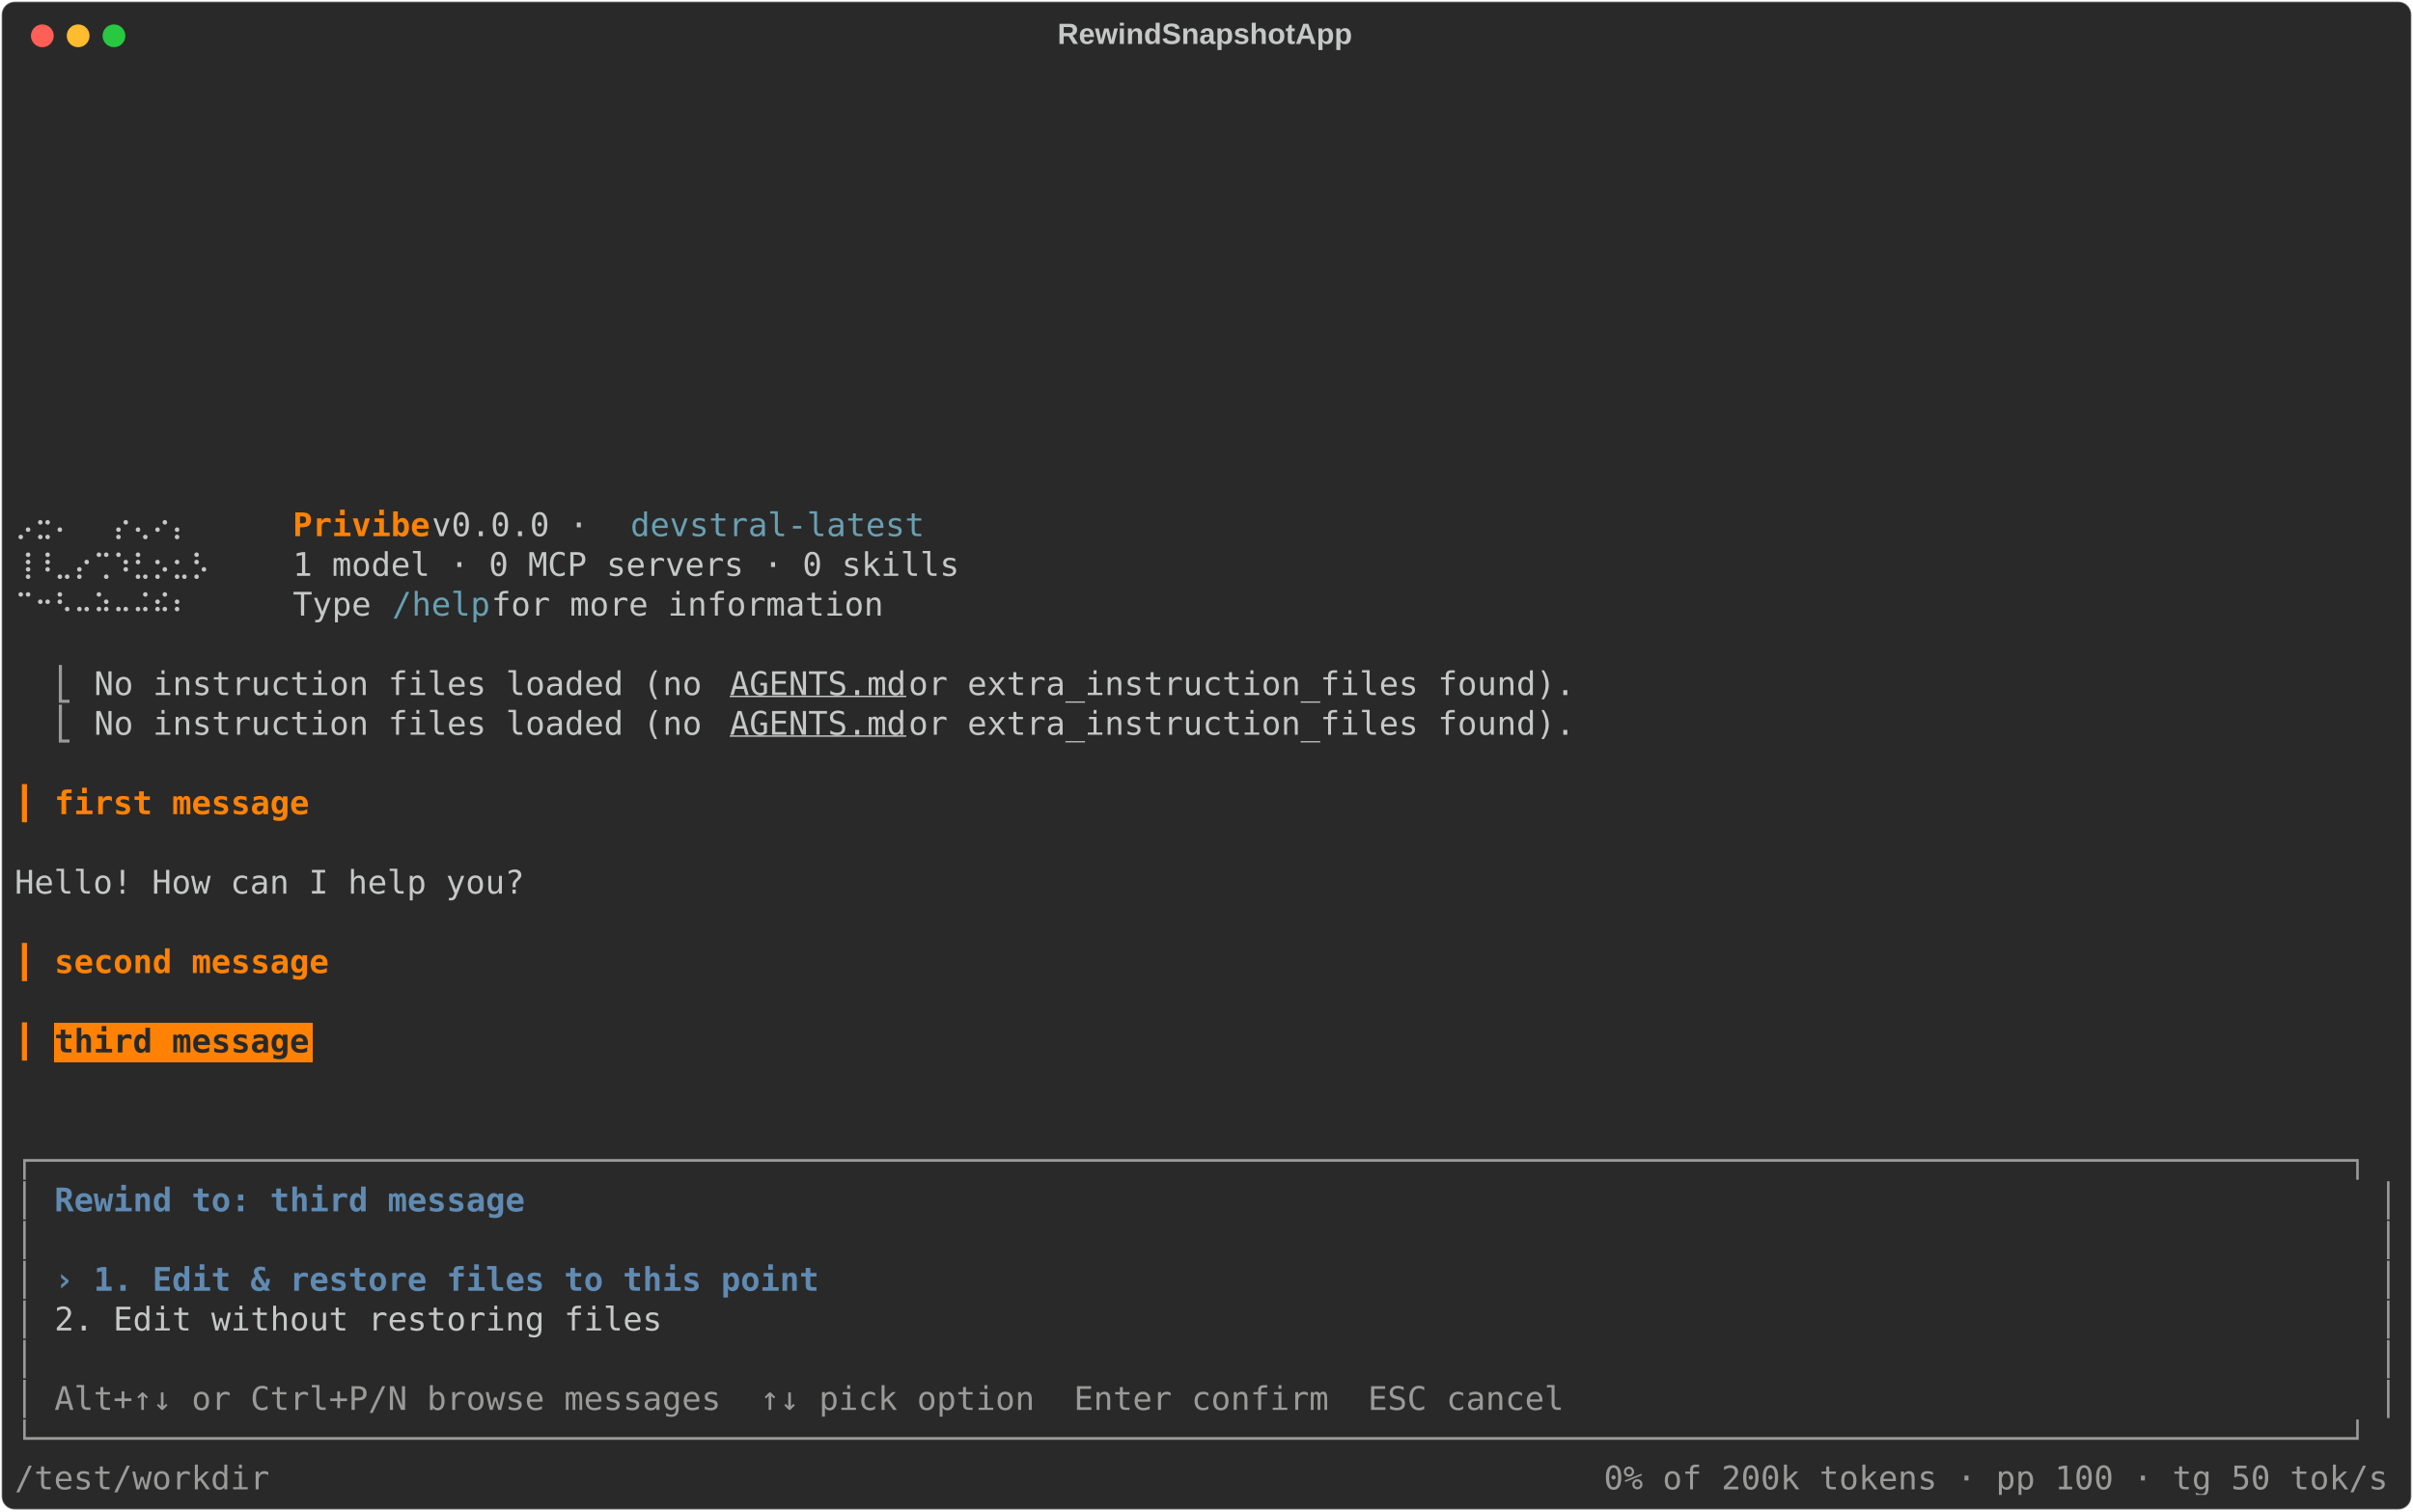
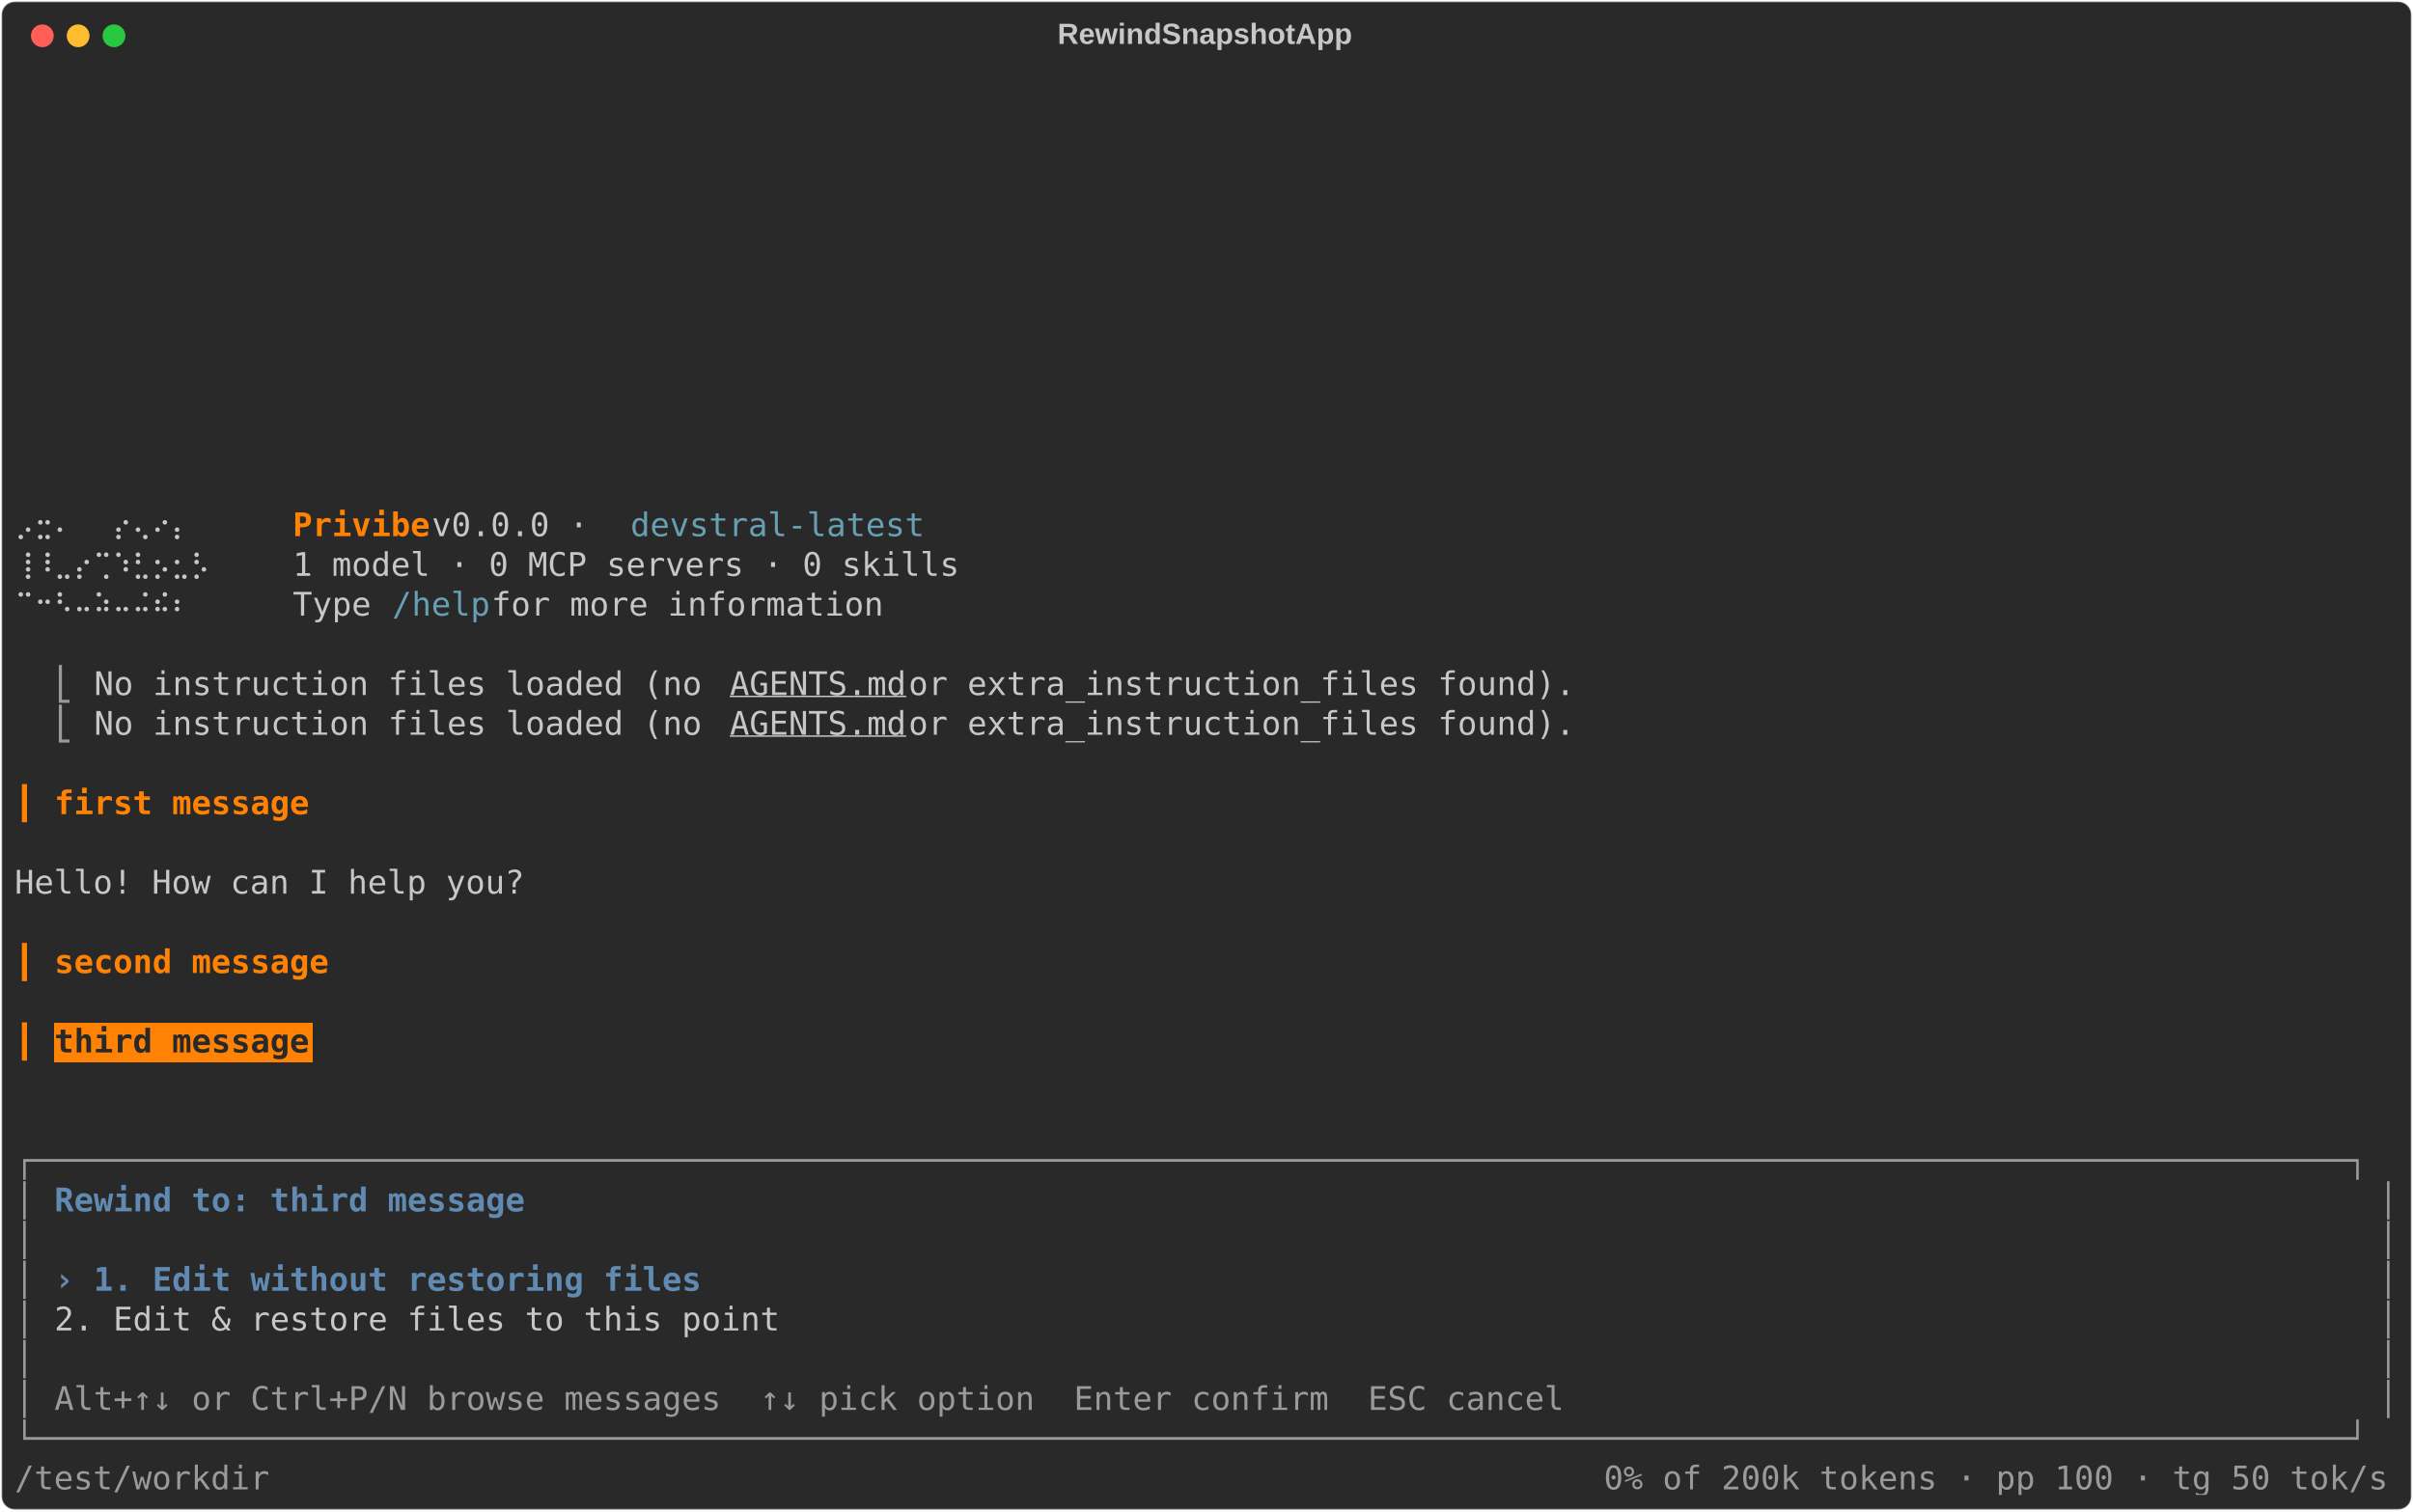
<svg xmlns="http://www.w3.org/2000/svg" class="rich-terminal" viewBox="0 0 1482 928.4">
  <style>

    @font-face {
        font-family: "Fira Code";
        src: local("FiraCode-Regular"),
                url("https://cdnjs.cloudflare.com/ajax/libs/firacode/6.2.0/woff2/FiraCode-Regular.woff2") format("woff2"),
                url("https://cdnjs.cloudflare.com/ajax/libs/firacode/6.2.0/woff/FiraCode-Regular.woff") format("woff");
        font-style: normal;
        font-weight: 400;
    }
    @font-face {
        font-family: "Fira Code";
        src: local("FiraCode-Bold"),
                url("https://cdnjs.cloudflare.com/ajax/libs/firacode/6.2.0/woff2/FiraCode-Bold.woff2") format("woff2"),
                url("https://cdnjs.cloudflare.com/ajax/libs/firacode/6.2.0/woff/FiraCode-Bold.woff") format("woff");
        font-style: bold;
        font-weight: 700;
    }

    .terminal-matrix {
        font-family: Fira Code, monospace;
        font-size: 20px;
        line-height: 24.4px;
        font-variant-east-asian: full-width;
    }

    .terminal-title {
        font-size: 18px;
        font-weight: bold;
        font-family: arial;
    }

    .terminal-r1 { fill: #c5c8c6 }
.terminal-r2 { fill: #ff8205;font-weight: bold }
.terminal-r3 { fill: #68a0b3 }
.terminal-r4 { fill: #9a9b99 }
.terminal-r5 { fill: #c5c8c6;text-decoration: underline; }
.terminal-r6 { fill: #ff8205 }
.terminal-r7 { fill: #292929;font-weight: bold }
.terminal-r8 { fill: #608ab1;font-weight: bold }
    </style>
  <defs>
    <clipPath id="terminal-clip-terminal">
      <rect x="0" y="0" width="1463.0" height="877.4" />
    </clipPath>
    <clipPath id="terminal-line-0">
      <rect x="0" y="1.5" width="1464" height="24.65" />
    </clipPath>
    <clipPath id="terminal-line-1">
      <rect x="0" y="25.9" width="1464" height="24.65" />
    </clipPath>
    <clipPath id="terminal-line-2">
      <rect x="0" y="50.3" width="1464" height="24.65" />
    </clipPath>
    <clipPath id="terminal-line-3">
      <rect x="0" y="74.7" width="1464" height="24.65" />
    </clipPath>
    <clipPath id="terminal-line-4">
      <rect x="0" y="99.1" width="1464" height="24.65" />
    </clipPath>
    <clipPath id="terminal-line-5">
      <rect x="0" y="123.5" width="1464" height="24.65" />
    </clipPath>
    <clipPath id="terminal-line-6">
      <rect x="0" y="147.9" width="1464" height="24.65" />
    </clipPath>
    <clipPath id="terminal-line-7">
      <rect x="0" y="172.3" width="1464" height="24.65" />
    </clipPath>
    <clipPath id="terminal-line-8">
      <rect x="0" y="196.7" width="1464" height="24.65" />
    </clipPath>
    <clipPath id="terminal-line-9">
      <rect x="0" y="221.1" width="1464" height="24.65" />
    </clipPath>
    <clipPath id="terminal-line-10">
      <rect x="0" y="245.5" width="1464" height="24.65" />
    </clipPath>
    <clipPath id="terminal-line-11">
      <rect x="0" y="269.9" width="1464" height="24.65" />
    </clipPath>
    <clipPath id="terminal-line-12">
      <rect x="0" y="294.3" width="1464" height="24.65" />
    </clipPath>
    <clipPath id="terminal-line-13">
      <rect x="0" y="318.7" width="1464" height="24.65" />
    </clipPath>
    <clipPath id="terminal-line-14">
      <rect x="0" y="343.1" width="1464" height="24.65" />
    </clipPath>
    <clipPath id="terminal-line-15">
      <rect x="0" y="367.5" width="1464" height="24.65" />
    </clipPath>
    <clipPath id="terminal-line-16">
      <rect x="0" y="391.9" width="1464" height="24.65" />
    </clipPath>
    <clipPath id="terminal-line-17">
      <rect x="0" y="416.3" width="1464" height="24.65" />
    </clipPath>
    <clipPath id="terminal-line-18">
      <rect x="0" y="440.7" width="1464" height="24.65" />
    </clipPath>
    <clipPath id="terminal-line-19">
      <rect x="0" y="465.1" width="1464" height="24.65" />
    </clipPath>
    <clipPath id="terminal-line-20">
      <rect x="0" y="489.5" width="1464" height="24.65" />
    </clipPath>
    <clipPath id="terminal-line-21">
      <rect x="0" y="513.9" width="1464" height="24.65" />
    </clipPath>
    <clipPath id="terminal-line-22">
      <rect x="0" y="538.3" width="1464" height="24.65" />
    </clipPath>
    <clipPath id="terminal-line-23">
      <rect x="0" y="562.7" width="1464" height="24.65" />
    </clipPath>
    <clipPath id="terminal-line-24">
      <rect x="0" y="587.1" width="1464" height="24.65" />
    </clipPath>
    <clipPath id="terminal-line-25">
      <rect x="0" y="611.5" width="1464" height="24.65" />
    </clipPath>
    <clipPath id="terminal-line-26">
      <rect x="0" y="635.9" width="1464" height="24.65" />
    </clipPath>
    <clipPath id="terminal-line-27">
      <rect x="0" y="660.3" width="1464" height="24.65" />
    </clipPath>
    <clipPath id="terminal-line-28">
      <rect x="0" y="684.7" width="1464" height="24.65" />
    </clipPath>
    <clipPath id="terminal-line-29">
      <rect x="0" y="709.1" width="1464" height="24.65" />
    </clipPath>
    <clipPath id="terminal-line-30">
      <rect x="0" y="733.5" width="1464" height="24.65" />
    </clipPath>
    <clipPath id="terminal-line-31">
      <rect x="0" y="757.9" width="1464" height="24.65" />
    </clipPath>
    <clipPath id="terminal-line-32">
      <rect x="0" y="782.3" width="1464" height="24.65" />
    </clipPath>
    <clipPath id="terminal-line-33">
      <rect x="0" y="806.7" width="1464" height="24.65" />
    </clipPath>
    <clipPath id="terminal-line-34">
      <rect x="0" y="831.1" width="1464" height="24.65" />
    </clipPath>
  </defs>
  <rect fill="#292929" stroke="rgba(255,255,255,0.35)" stroke-width="1" x="1" y="1" width="1480" height="926.4" rx="8" />
  <text class="terminal-title" fill="#c5c8c6" text-anchor="middle" x="740" y="27">RewindSnapshotApp</text>
  <g transform="translate(26,22)">
    <circle cx="0" cy="0" r="7" fill="#ff5f57" />
    <circle cx="22" cy="0" r="7" fill="#febc2e" />
    <circle cx="44" cy="0" r="7" fill="#28c840" />
  </g>
  <g transform="translate(9, 41)" clip-path="url(#terminal-clip-terminal)">
    <rect fill="#ff8205" x="24.4" y="587.1" width="158.6" height="24.65" shape-rendering="crispEdges" />
    <g class="terminal-matrix">
      <text class="terminal-r1" x="1464" y="20" textLength="12.2" clip-path="url(#terminal-line-0)">
</text>
      <text class="terminal-r1" x="1464" y="44.4" textLength="12.2" clip-path="url(#terminal-line-1)">
</text>
      <text class="terminal-r1" x="1464" y="68.8" textLength="12.2" clip-path="url(#terminal-line-2)">
</text>
      <text class="terminal-r1" x="1464" y="93.2" textLength="12.2" clip-path="url(#terminal-line-3)">
</text>
      <text class="terminal-r1" x="1464" y="117.6" textLength="12.2" clip-path="url(#terminal-line-4)">
</text>
      <text class="terminal-r1" x="1464" y="142" textLength="12.2" clip-path="url(#terminal-line-5)">
</text>
      <text class="terminal-r1" x="1464" y="166.4" textLength="12.2" clip-path="url(#terminal-line-6)">
</text>
      <text class="terminal-r1" x="1464" y="190.8" textLength="12.2" clip-path="url(#terminal-line-7)">
</text>
      <text class="terminal-r1" x="1464" y="215.2" textLength="12.2" clip-path="url(#terminal-line-8)">
</text>
      <text class="terminal-r1" x="1464" y="239.6" textLength="12.2" clip-path="url(#terminal-line-9)">
</text>
      <text class="terminal-r1" x="1464" y="264" textLength="12.2" clip-path="url(#terminal-line-10)">
</text>
      <text class="terminal-r1" x="0" y="288.4" textLength="134.2" clip-path="url(#terminal-line-11)">  ⡠⣒⠄  ⡔⢄⠔⡄</text>
      <text class="terminal-r2" x="170.8" y="288.4" textLength="85.4" clip-path="url(#terminal-line-11)">Privibe</text>
      <text class="terminal-r1" x="256.2" y="288.4" textLength="122" clip-path="url(#terminal-line-11)"> v0.0.0 · </text>
      <text class="terminal-r3" x="378.2" y="288.4" textLength="183" clip-path="url(#terminal-line-11)">devstral-latest</text>
      <text class="terminal-r1" x="1464" y="288.4" textLength="12.2" clip-path="url(#terminal-line-11)">
</text>
      <text class="terminal-r1" x="0" y="312.8" textLength="134.2" clip-path="url(#terminal-line-12)"> ⢸⠸⣀⡔⢉⠱⣃⡢⣂⡣</text>
      <text class="terminal-r1" x="170.8" y="312.8" textLength="414.8" clip-path="url(#terminal-line-12)">1 model · 0 MCP servers · 0 skills</text>
      <text class="terminal-r1" x="1464" y="312.8" textLength="12.2" clip-path="url(#terminal-line-12)">
</text>
      <text class="terminal-r1" x="0" y="337.2" textLength="134.2" clip-path="url(#terminal-line-13)">  ⠉⠒⠣⠤⠵⠤⠬⠮⠆</text>
      <text class="terminal-r1" x="170.8" y="337.2" textLength="61" clip-path="url(#terminal-line-13)">Type </text>
      <text class="terminal-r3" x="231.8" y="337.2" textLength="61" clip-path="url(#terminal-line-13)">/help</text>
      <text class="terminal-r1" x="292.8" y="337.2" textLength="256.2" clip-path="url(#terminal-line-13)"> for more information</text>
      <text class="terminal-r1" x="1464" y="337.2" textLength="12.2" clip-path="url(#terminal-line-13)">
</text>
      <text class="terminal-r1" x="1464" y="361.6" textLength="12.2" clip-path="url(#terminal-line-14)">
</text>
      <text class="terminal-r4" x="24.4" y="386" textLength="12.2" clip-path="url(#terminal-line-15)">⎣</text>
      <text class="terminal-r1" x="48.8" y="386" textLength="390.4" clip-path="url(#terminal-line-15)">No instruction files loaded (no </text>
      <text class="terminal-r5" x="439.2" y="386" textLength="109.8" clip-path="url(#terminal-line-15)">AGENTS.md</text>
      <text class="terminal-r1" x="549" y="386" textLength="427" clip-path="url(#terminal-line-15)"> or extra_instruction_files found).</text>
      <text class="terminal-r1" x="1464" y="386" textLength="12.2" clip-path="url(#terminal-line-15)">
</text>
      <text class="terminal-r4" x="24.4" y="410.4" textLength="12.2" clip-path="url(#terminal-line-16)">⎣</text>
      <text class="terminal-r1" x="48.8" y="410.4" textLength="390.4" clip-path="url(#terminal-line-16)">No instruction files loaded (no </text>
      <text class="terminal-r5" x="439.2" y="410.4" textLength="109.8" clip-path="url(#terminal-line-16)">AGENTS.md</text>
      <text class="terminal-r1" x="549" y="410.4" textLength="427" clip-path="url(#terminal-line-16)"> or extra_instruction_files found).</text>
      <text class="terminal-r1" x="1464" y="410.4" textLength="12.2" clip-path="url(#terminal-line-16)">
</text>
      <text class="terminal-r1" x="1464" y="434.8" textLength="12.2" clip-path="url(#terminal-line-17)">
</text>
      <text class="terminal-r6" x="0" y="459.2" textLength="12.2" clip-path="url(#terminal-line-18)">┃</text>
      <text class="terminal-r2" x="24.4" y="459.2" textLength="158.6" clip-path="url(#terminal-line-18)">first message</text>
      <text class="terminal-r1" x="1464" y="459.2" textLength="12.2" clip-path="url(#terminal-line-18)">
</text>
      <text class="terminal-r1" x="1464" y="483.6" textLength="12.2" clip-path="url(#terminal-line-19)">
</text>
      <text class="terminal-r1" x="0" y="508" textLength="317.2" clip-path="url(#terminal-line-20)">Hello! How can I help you?</text>
      <text class="terminal-r1" x="1464" y="508" textLength="12.2" clip-path="url(#terminal-line-20)">
</text>
      <text class="terminal-r1" x="1464" y="532.4" textLength="12.2" clip-path="url(#terminal-line-21)">
</text>
      <text class="terminal-r6" x="0" y="556.8" textLength="12.2" clip-path="url(#terminal-line-22)">┃</text>
      <text class="terminal-r2" x="24.4" y="556.8" textLength="170.8" clip-path="url(#terminal-line-22)">second message</text>
      <text class="terminal-r1" x="1464" y="556.8" textLength="12.2" clip-path="url(#terminal-line-22)">
</text>
      <text class="terminal-r1" x="1464" y="581.2" textLength="12.2" clip-path="url(#terminal-line-23)">
</text>
      <text class="terminal-r6" x="0" y="605.6" textLength="12.2" clip-path="url(#terminal-line-24)">┃</text>
      <text class="terminal-r7" x="24.4" y="605.6" textLength="158.6" clip-path="url(#terminal-line-24)">third message</text>
      <text class="terminal-r1" x="1464" y="605.6" textLength="12.2" clip-path="url(#terminal-line-24)">
</text>
      <text class="terminal-r1" x="1464" y="630" textLength="12.2" clip-path="url(#terminal-line-25)">
</text>
      <text class="terminal-r1" x="1464" y="654.4" textLength="12.2" clip-path="url(#terminal-line-26)">
</text>
      <text class="terminal-r4" x="0" y="678.8" textLength="1464" clip-path="url(#terminal-line-27)">┌──────────────────────────────────────────────────────────────────────────────────────────────────────────────────────┐</text>
      <text class="terminal-r1" x="1464" y="678.8" textLength="12.2" clip-path="url(#terminal-line-27)">
</text>
      <text class="terminal-r4" x="0" y="703.2" textLength="12.2" clip-path="url(#terminal-line-28)">│</text>
      <text class="terminal-r8" x="24.4" y="703.2" textLength="292.8" clip-path="url(#terminal-line-28)">Rewind to: third message</text>
      <text class="terminal-r4" x="1451.8" y="703.2" textLength="12.2" clip-path="url(#terminal-line-28)">│</text>
      <text class="terminal-r1" x="1464" y="703.2" textLength="12.2" clip-path="url(#terminal-line-28)">
</text>
      <text class="terminal-r4" x="0" y="727.6" textLength="12.2" clip-path="url(#terminal-line-29)">│</text>
      <text class="terminal-r4" x="1451.8" y="727.6" textLength="12.2" clip-path="url(#terminal-line-29)">│</text>
      <text class="terminal-r1" x="1464" y="727.6" textLength="12.2" clip-path="url(#terminal-line-29)">
</text>
      <text class="terminal-r4" x="0" y="752" textLength="12.2" clip-path="url(#terminal-line-30)">│</text>
-       <text class="terminal-r8" x="24.4" y="752" textLength="475.8" clip-path="url(#terminal-line-30)">› 1. Edit &amp; restore files to this point</text>
+       <text class="terminal-r8" x="24.4" y="752" textLength="402.6" clip-path="url(#terminal-line-30)">› 1. Edit without restoring files</text>
      <text class="terminal-r4" x="1451.8" y="752" textLength="12.2" clip-path="url(#terminal-line-30)">│</text>
      <text class="terminal-r1" x="1464" y="752" textLength="12.2" clip-path="url(#terminal-line-30)">
</text>
      <text class="terminal-r4" x="0" y="776.4" textLength="12.2" clip-path="url(#terminal-line-31)">│</text>
-       <text class="terminal-r1" x="24.4" y="776.4" textLength="402.6" clip-path="url(#terminal-line-31)">  2. Edit without restoring files</text>
+       <text class="terminal-r1" x="24.4" y="776.4" textLength="475.8" clip-path="url(#terminal-line-31)">  2. Edit &amp; restore files to this point</text>
      <text class="terminal-r4" x="1451.8" y="776.4" textLength="12.2" clip-path="url(#terminal-line-31)">│</text>
      <text class="terminal-r1" x="1464" y="776.4" textLength="12.2" clip-path="url(#terminal-line-31)">
</text>
      <text class="terminal-r4" x="0" y="800.8" textLength="12.2" clip-path="url(#terminal-line-32)">│</text>
      <text class="terminal-r4" x="1451.8" y="800.8" textLength="12.2" clip-path="url(#terminal-line-32)">│</text>
      <text class="terminal-r1" x="1464" y="800.8" textLength="12.2" clip-path="url(#terminal-line-32)">
</text>
      <text class="terminal-r4" x="0" y="825.2" textLength="12.2" clip-path="url(#terminal-line-33)">│</text>
      <text class="terminal-r4" x="24.4" y="825.2" textLength="939.4" clip-path="url(#terminal-line-33)">Alt+↑↓ or Ctrl+P/N browse messages  ↑↓ pick option  Enter confirm  ESC cancel</text>
      <text class="terminal-r4" x="1451.8" y="825.2" textLength="12.2" clip-path="url(#terminal-line-33)">│</text>
      <text class="terminal-r1" x="1464" y="825.2" textLength="12.2" clip-path="url(#terminal-line-33)">
</text>
      <text class="terminal-r4" x="0" y="849.6" textLength="1464" clip-path="url(#terminal-line-34)">└──────────────────────────────────────────────────────────────────────────────────────────────────────────────────────┘</text>
      <text class="terminal-r1" x="1464" y="849.6" textLength="12.2" clip-path="url(#terminal-line-34)">
</text>
      <text class="terminal-r4" x="0" y="874" textLength="158.6" clip-path="url(#terminal-line-35)">/test/workdir</text>
      <text class="terminal-r4" x="976" y="874" textLength="488" clip-path="url(#terminal-line-35)">0% of 200k tokens · pp 100 · tg 50 tok/s</text>
    </g>
  </g>
</svg>
